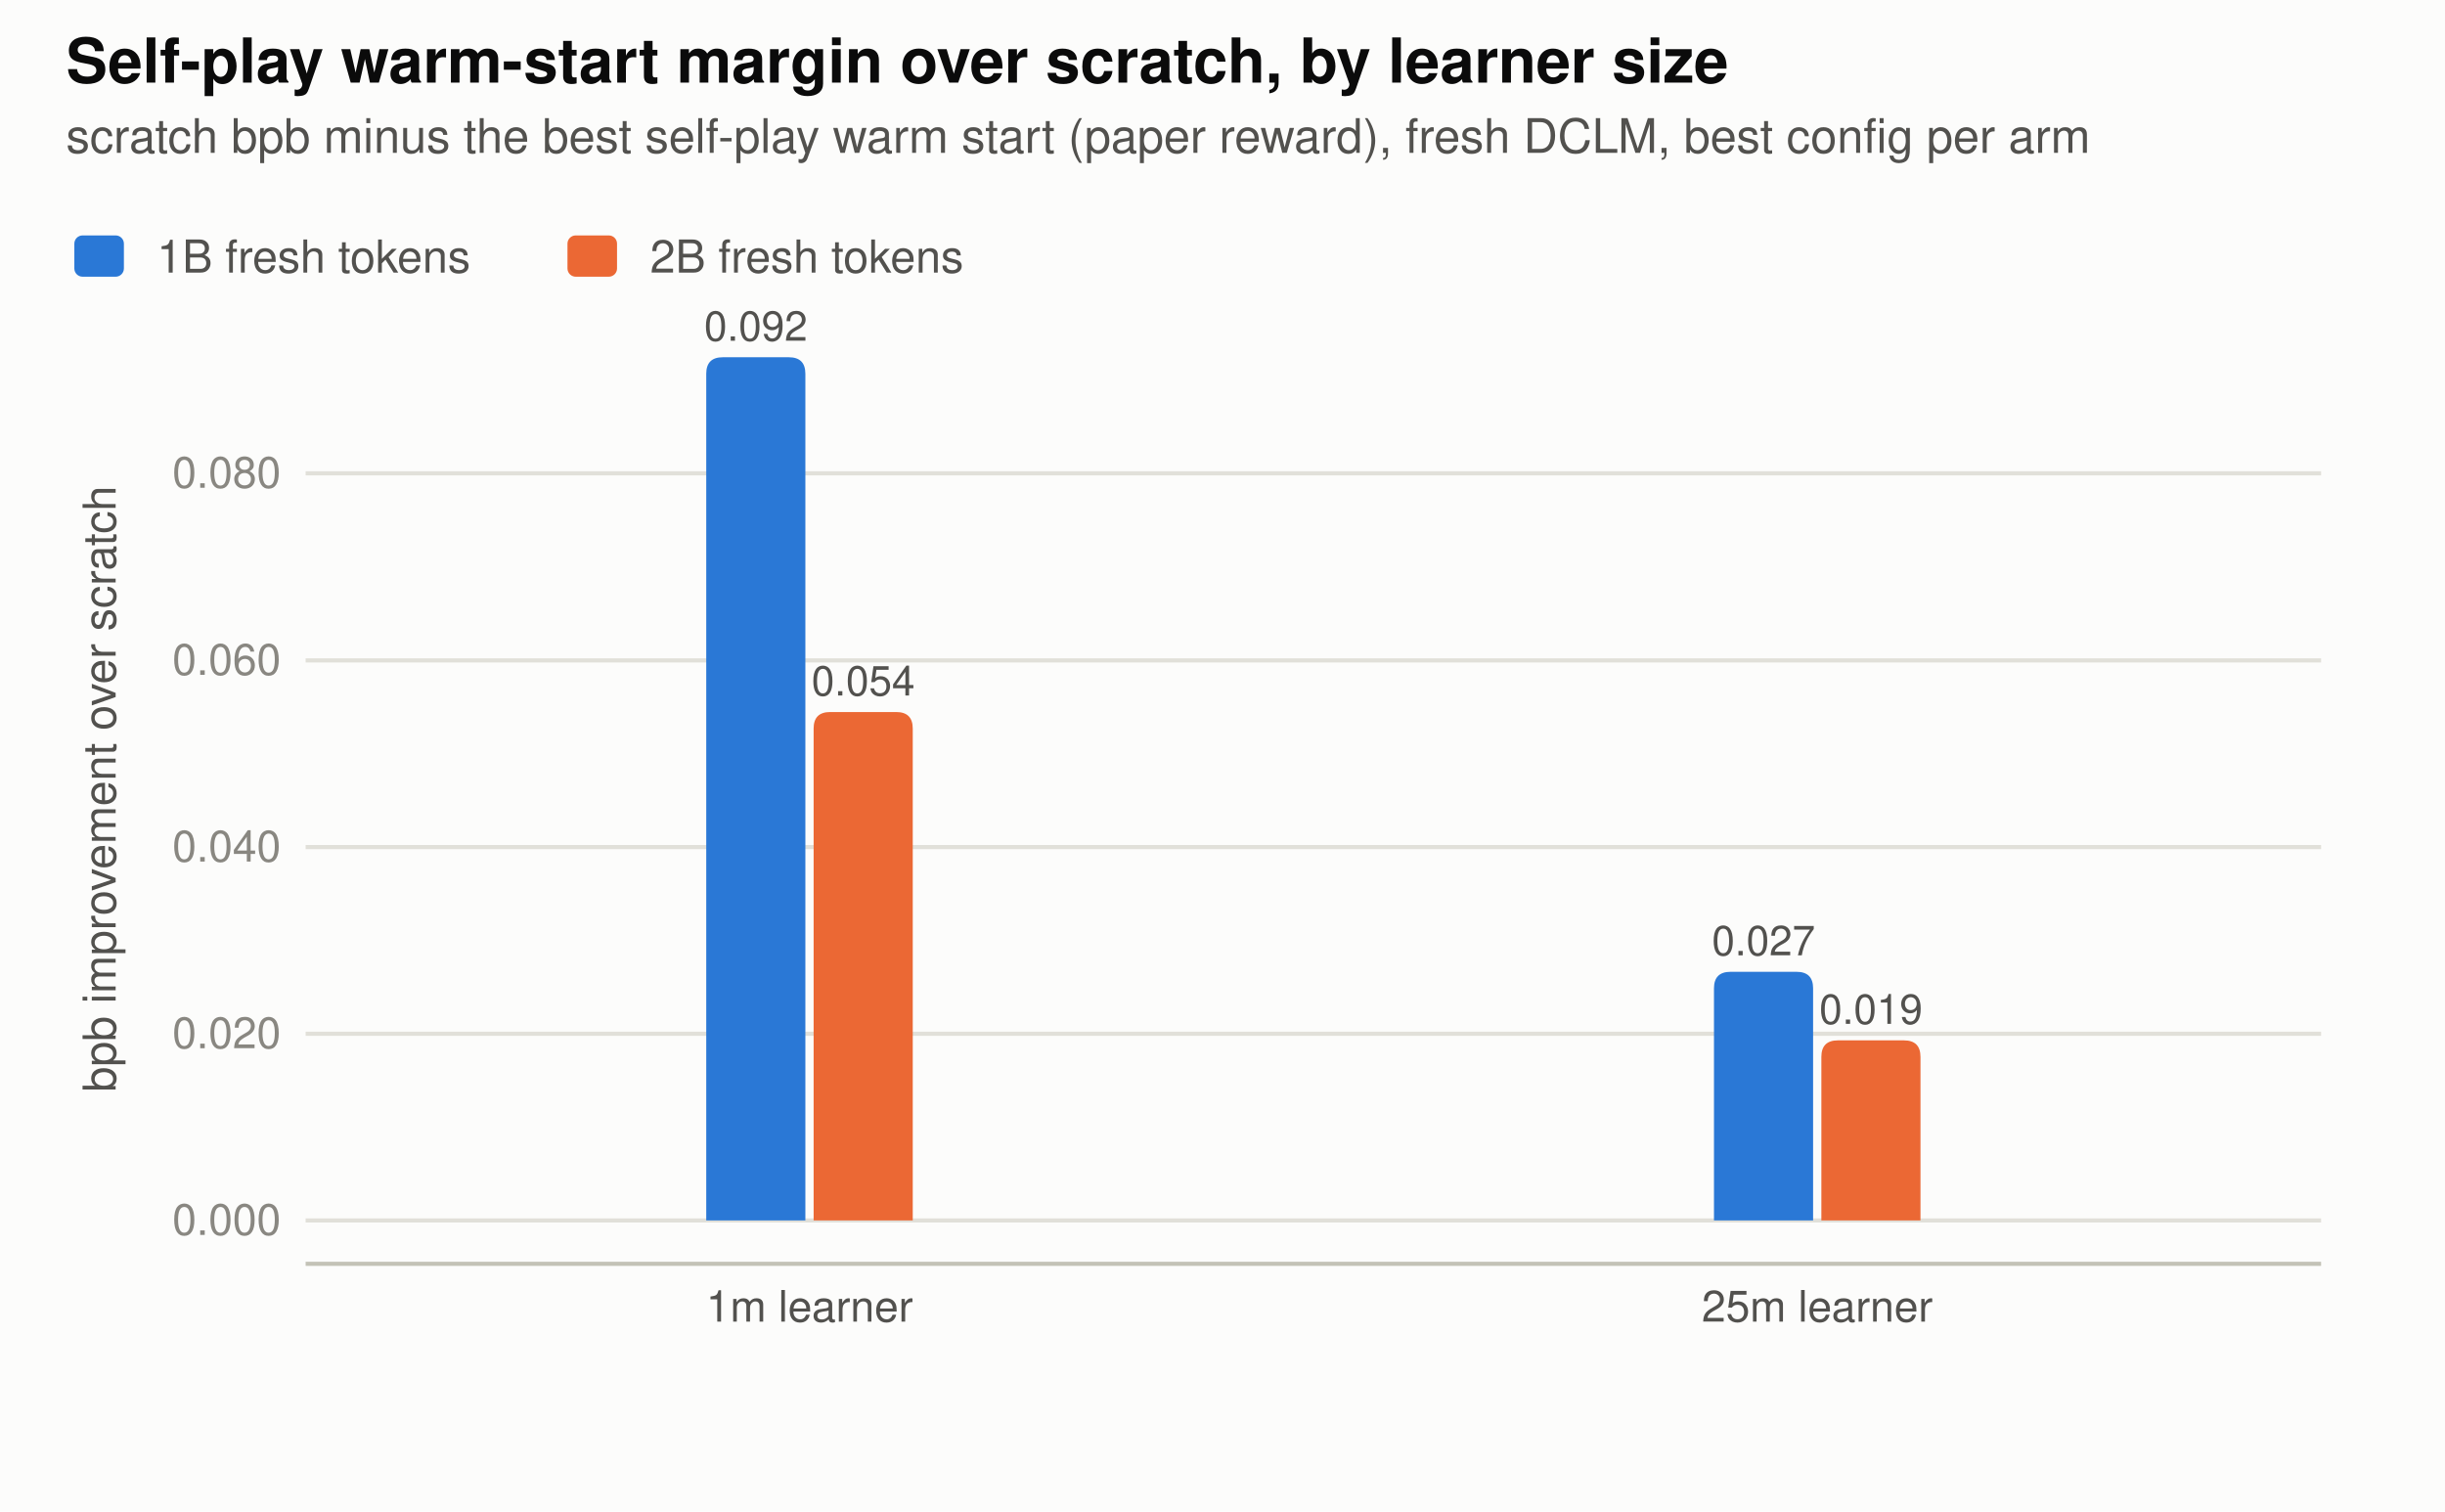
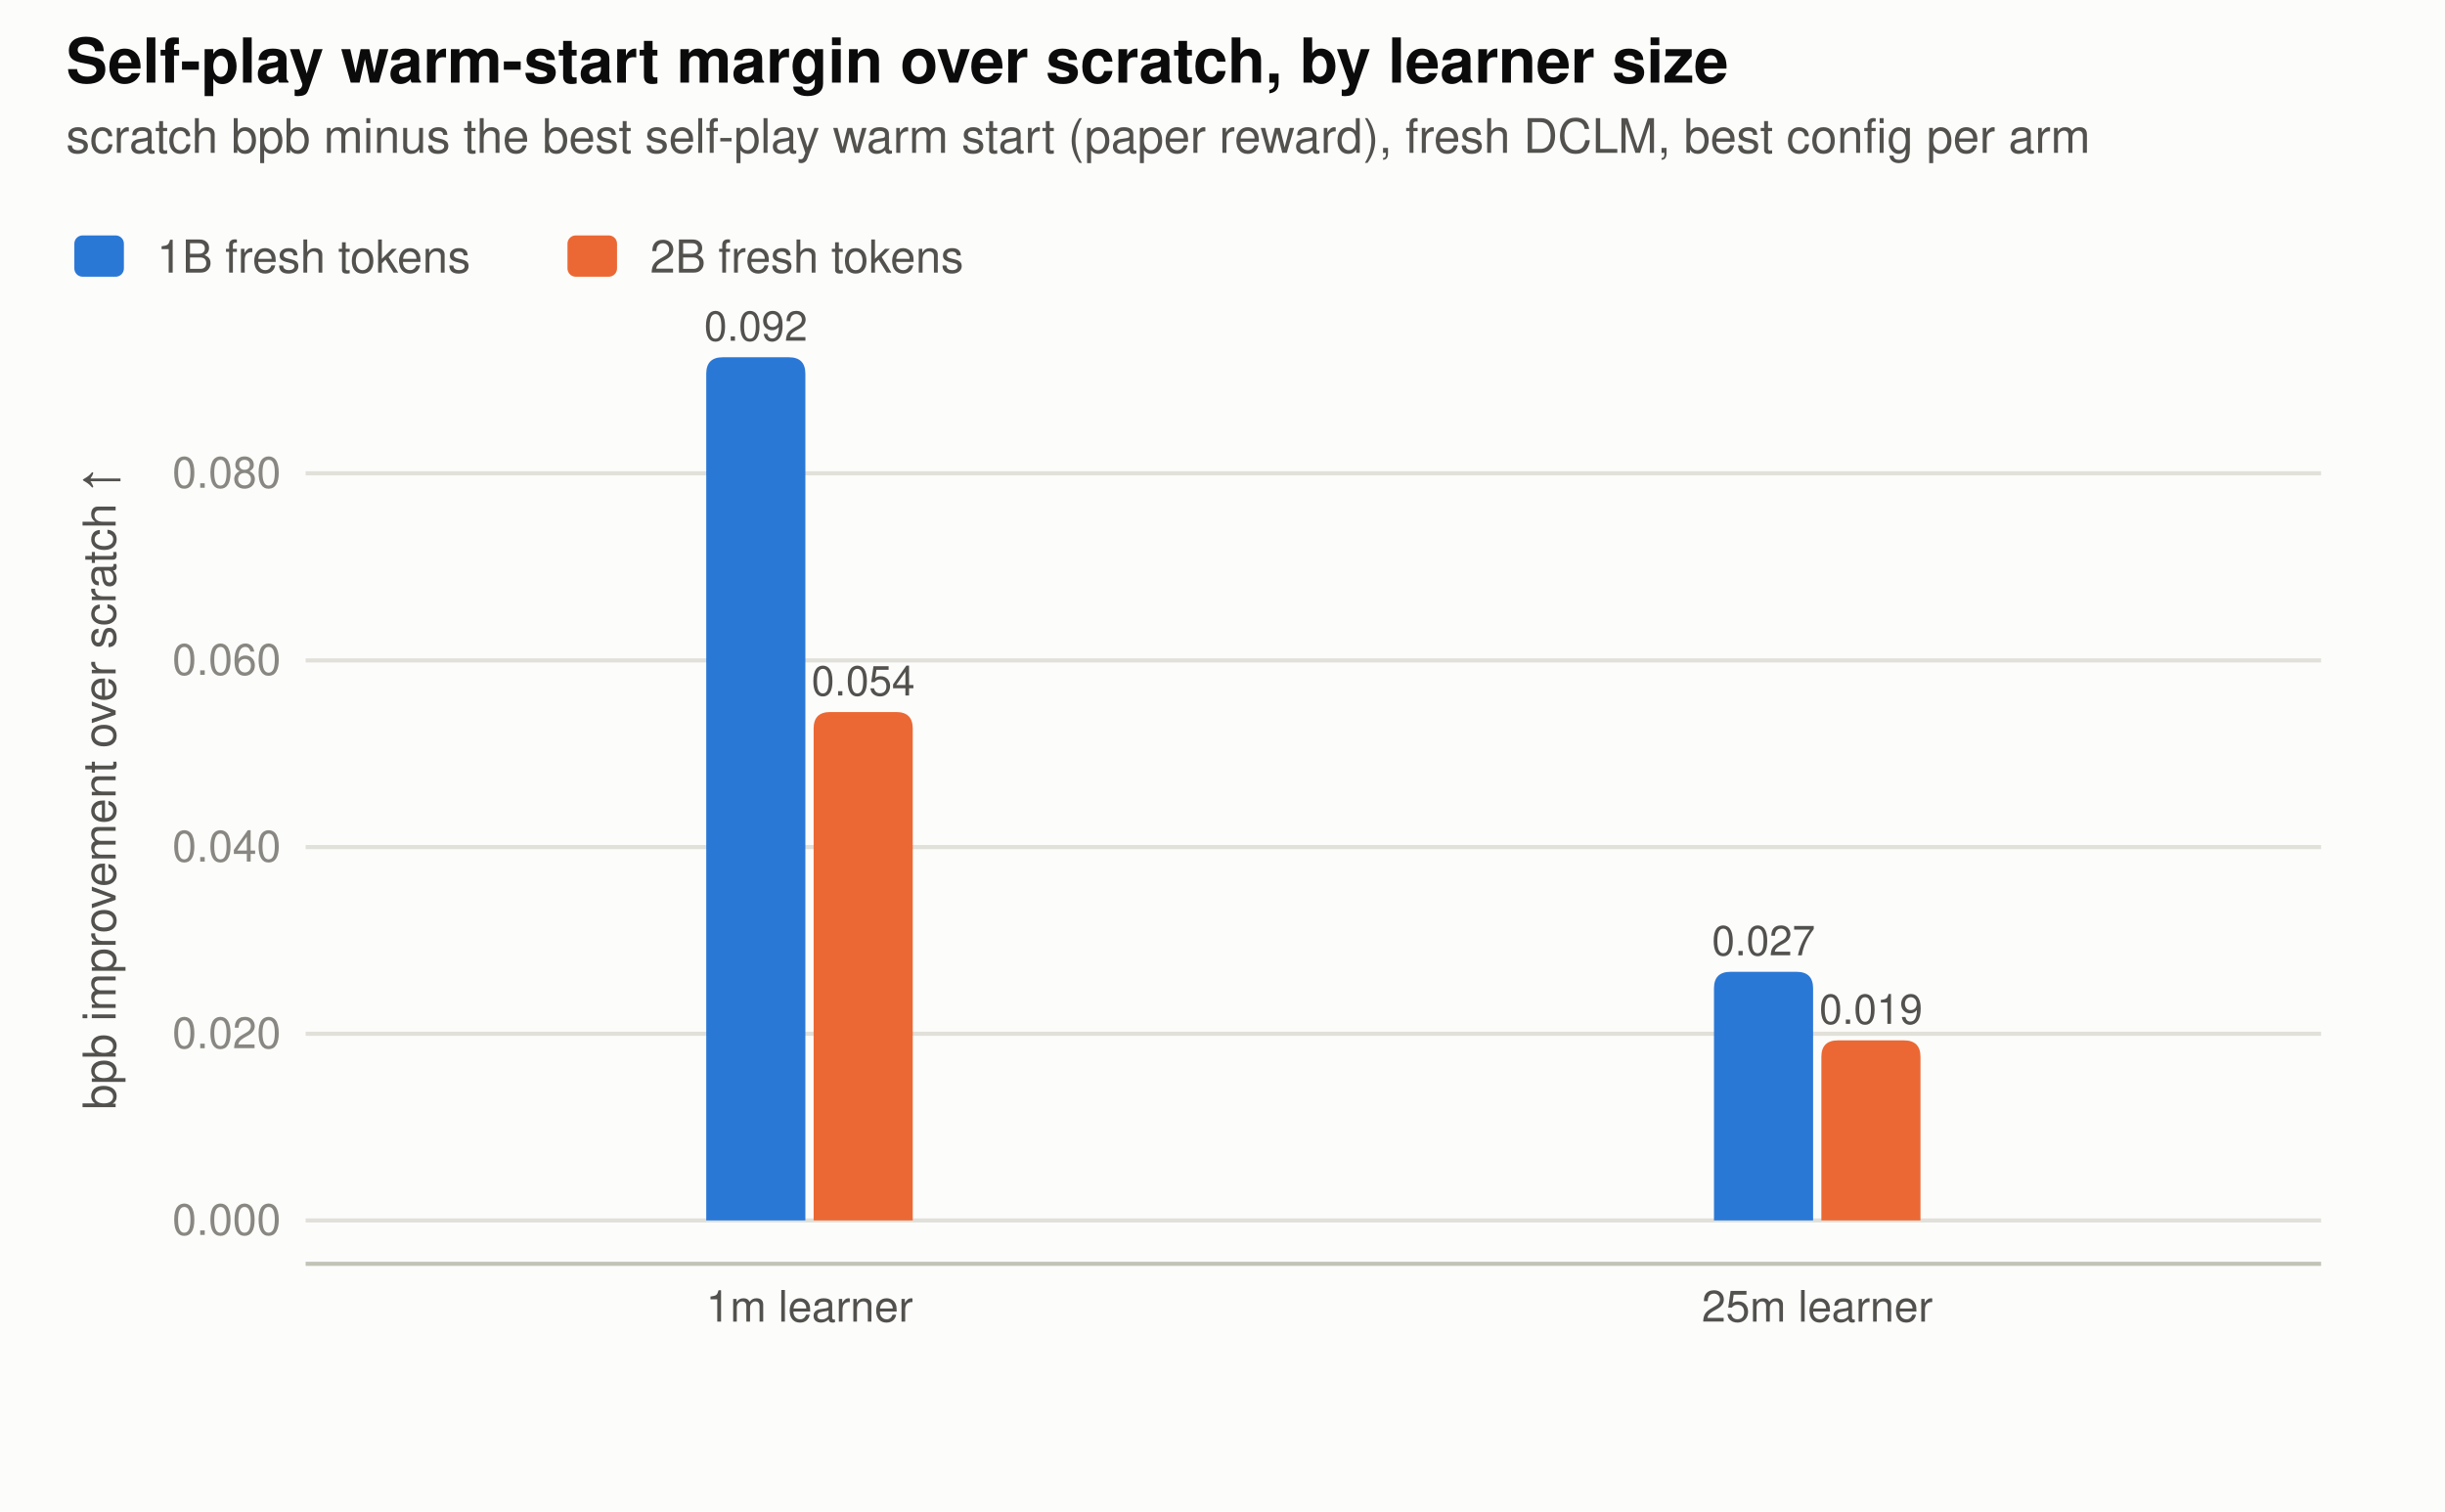
<svg xmlns="http://www.w3.org/2000/svg" width="592" height="366" viewBox="0 0 592 366" font-family="system-ui, -apple-system, 'Segoe UI', Helvetica, Arial, sans-serif">
  <rect width="592" height="366" fill="#fcfcfb" />
  <text x="16" y="20" font-size="15" font-weight="600" fill="#0b0b0b">Self-play warm-start margin over scratch, by learner size</text>
  <text x="16" y="37" font-size="11.5" fill="#52514e">scratch bpb minus the best self-play warm start (paper reward), fresh DCLM, best config per arm</text>
  <rect x="18.0" y="57.0" width="12" height="10" rx="2" fill="#2a78d6" />
  <text x="38.0" y="66.0" font-size="11" fill="#52514e">1B fresh tokens</text>
  <rect x="137.4" y="57.0" width="12" height="10" rx="2" fill="#eb6834" />
  <text x="157.4" y="66.0" font-size="11" fill="#52514e">2B fresh tokens</text>
  <line x1="74.0" y1="295.5" x2="562.0" y2="295.5" stroke="#e1e0d9" stroke-width="1" />
  <text x="68.0" y="299.0" font-size="10.5" fill="#898781" text-anchor="end">0.000</text>
  <line x1="74.0" y1="250.3" x2="562.0" y2="250.3" stroke="#e1e0d9" stroke-width="1" />
  <text x="68.0" y="253.8" font-size="10.5" fill="#898781" text-anchor="end">0.020</text>
  <line x1="74.0" y1="205.1" x2="562.0" y2="205.1" stroke="#e1e0d9" stroke-width="1" />
  <text x="68.0" y="208.6" font-size="10.5" fill="#898781" text-anchor="end">0.040</text>
  <line x1="74.0" y1="159.9" x2="562.0" y2="159.9" stroke="#e1e0d9" stroke-width="1" />
  <text x="68.0" y="163.4" font-size="10.5" fill="#898781" text-anchor="end">0.060</text>
  <line x1="74.0" y1="114.6" x2="562.0" y2="114.6" stroke="#e1e0d9" stroke-width="1" />
  <text x="68.0" y="118.1" font-size="10.5" fill="#898781" text-anchor="end">0.080</text>
  <text x="196.0" y="320.0" font-size="10.5" fill="#52514e" text-anchor="middle">1m learner</text>
  <text x="440.0" y="320.0" font-size="10.5" fill="#52514e" text-anchor="middle">25m learner</text>
  <line x1="74.0" y1="306.0" x2="562.0" y2="306.0" stroke="#c3c2b7" stroke-width="1" />
-   <text transform="translate(28.0,191.0) rotate(-90)" font-size="11" fill="#52514e" text-anchor="middle">bpb improvement over scratch</text>
+   <text transform="translate(28.0,191.0) rotate(-90)" font-size="11" fill="#52514e" text-anchor="middle">bpb improvement over scratch ↑</text>
  <clipPath id="c89997300">
    <rect x="68.0" y="70.0" width="500.0" height="242.0" />
  </clipPath>
  <g clip-path="url(#c89997300)">
    <path d="M171.0,295.5 L171.0,90.5 Q171.0,86.5 175.0,86.5 L191.0,86.5 Q195.0,86.5 195.0,90.5 L195.0,295.5 Z" fill="#2a78d6" />
    <text x="183.0" y="82.5" font-size="10" fill="#52514e" text-anchor="middle">0.092</text>
    <path d="M415.0,295.5 L415.0,239.3 Q415.0,235.3 419.0,235.3 L435.0,235.3 Q439.0,235.3 439.0,239.3 L439.0,295.5 Z" fill="#2a78d6" />
    <text x="427.0" y="231.3" font-size="10" fill="#52514e" text-anchor="middle">0.027</text>
    <path d="M197.0,295.5 L197.0,176.4 Q197.0,172.4 201.0,172.4 L217.0,172.4 Q221.0,172.4 221.0,176.4 L221.0,295.5 Z" fill="#eb6834" />
    <text x="209.0" y="168.4" font-size="10" fill="#52514e" text-anchor="middle">0.054</text>
    <path d="M441.0,295.5 L441.0,255.9 Q441.0,251.9 445.0,251.9 L461.0,251.9 Q465.0,251.9 465.0,255.9 L465.0,295.5 Z" fill="#eb6834" />
    <text x="453.0" y="247.9" font-size="10" fill="#52514e" text-anchor="middle">0.019</text>
  </g>
</svg>
